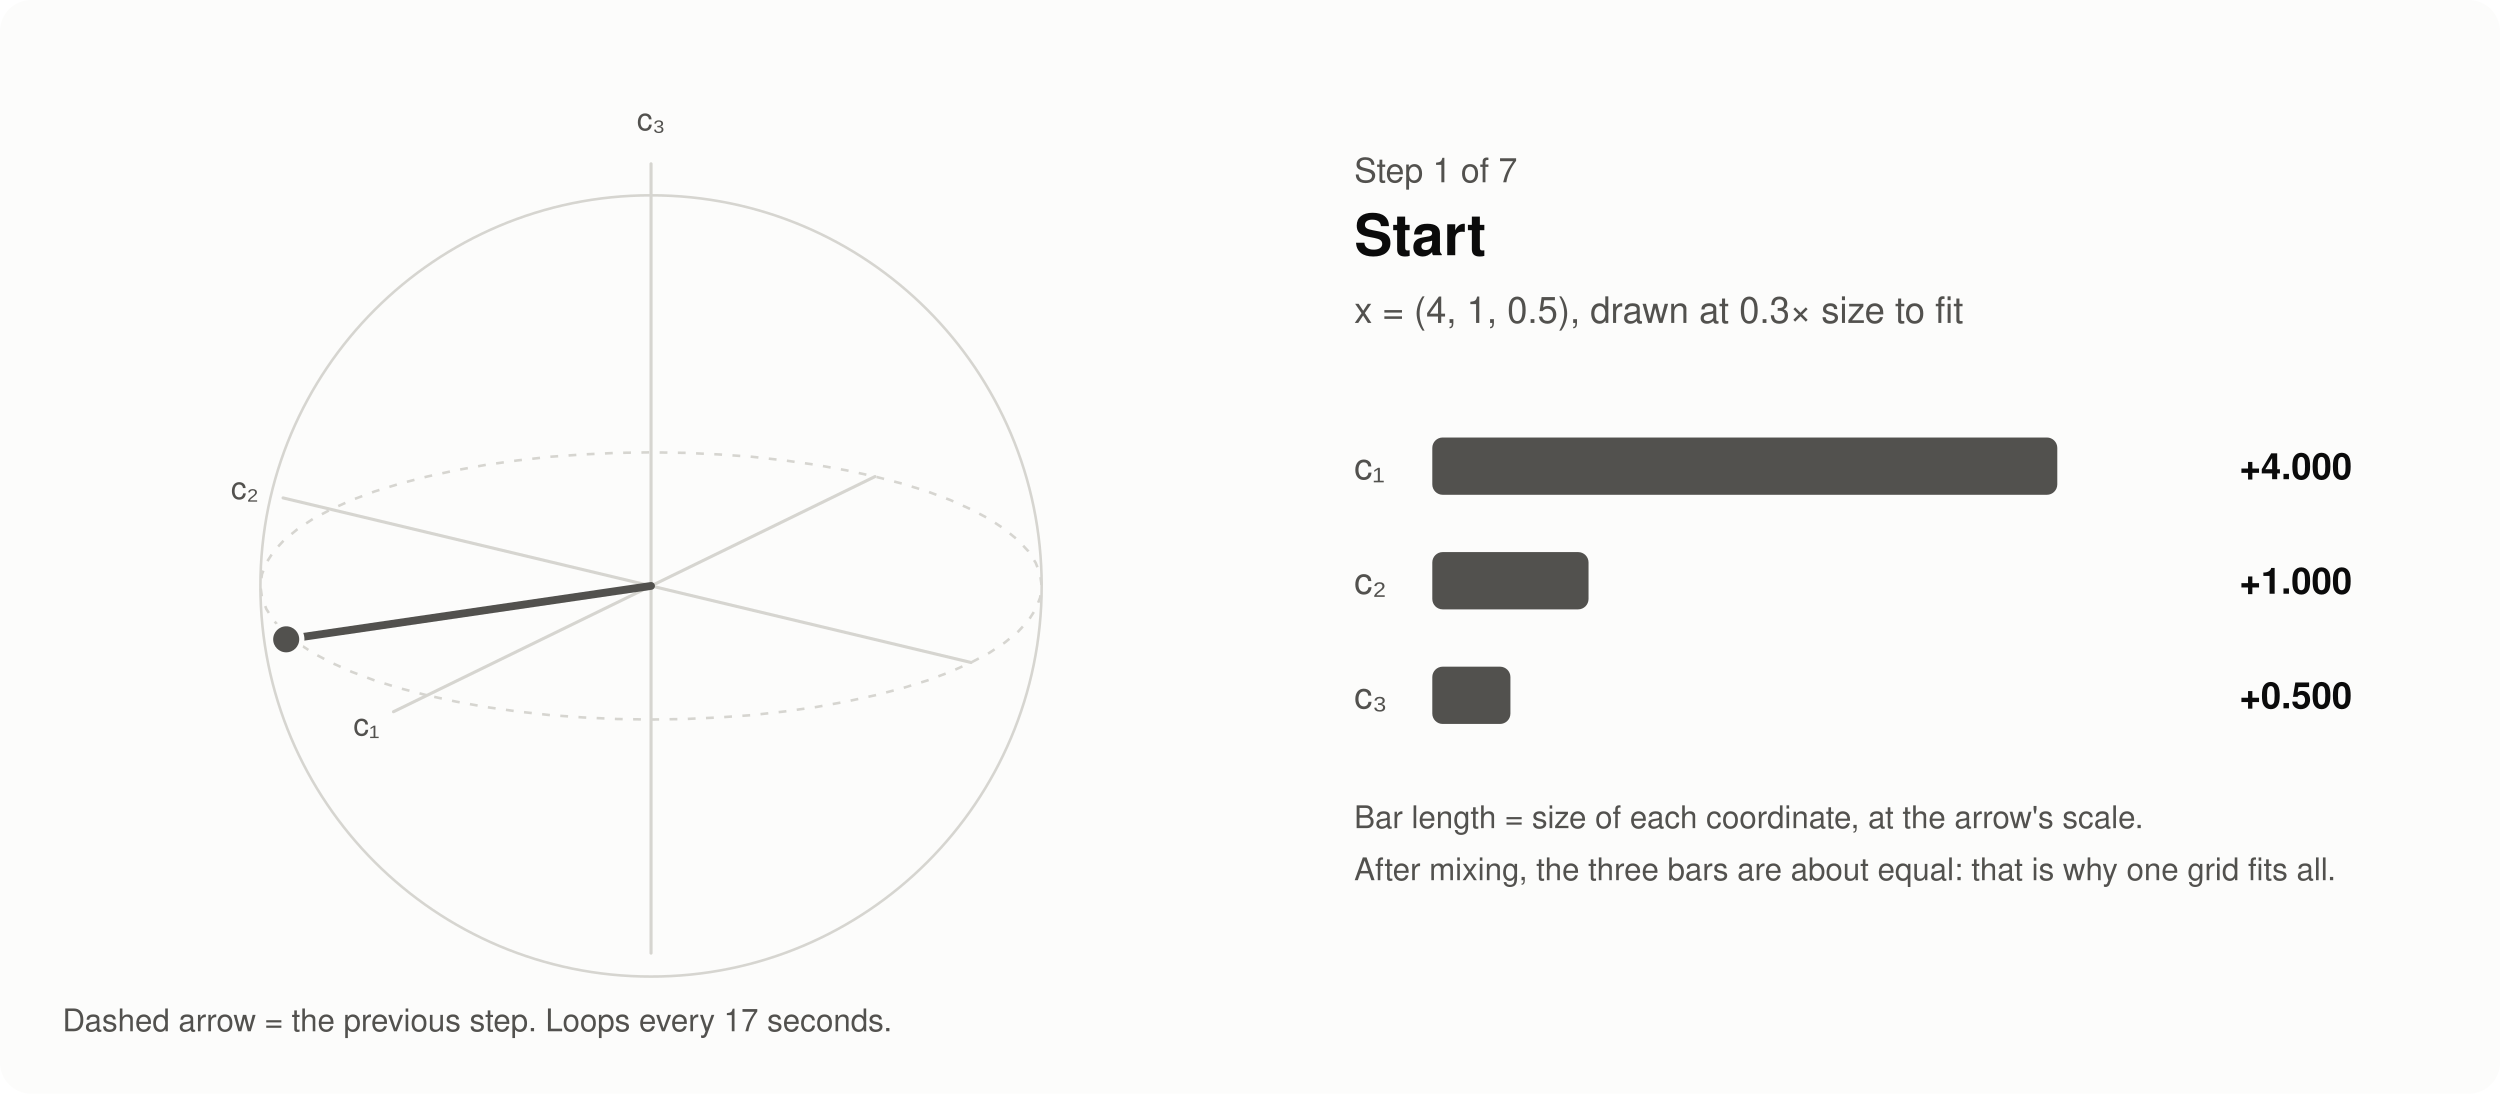
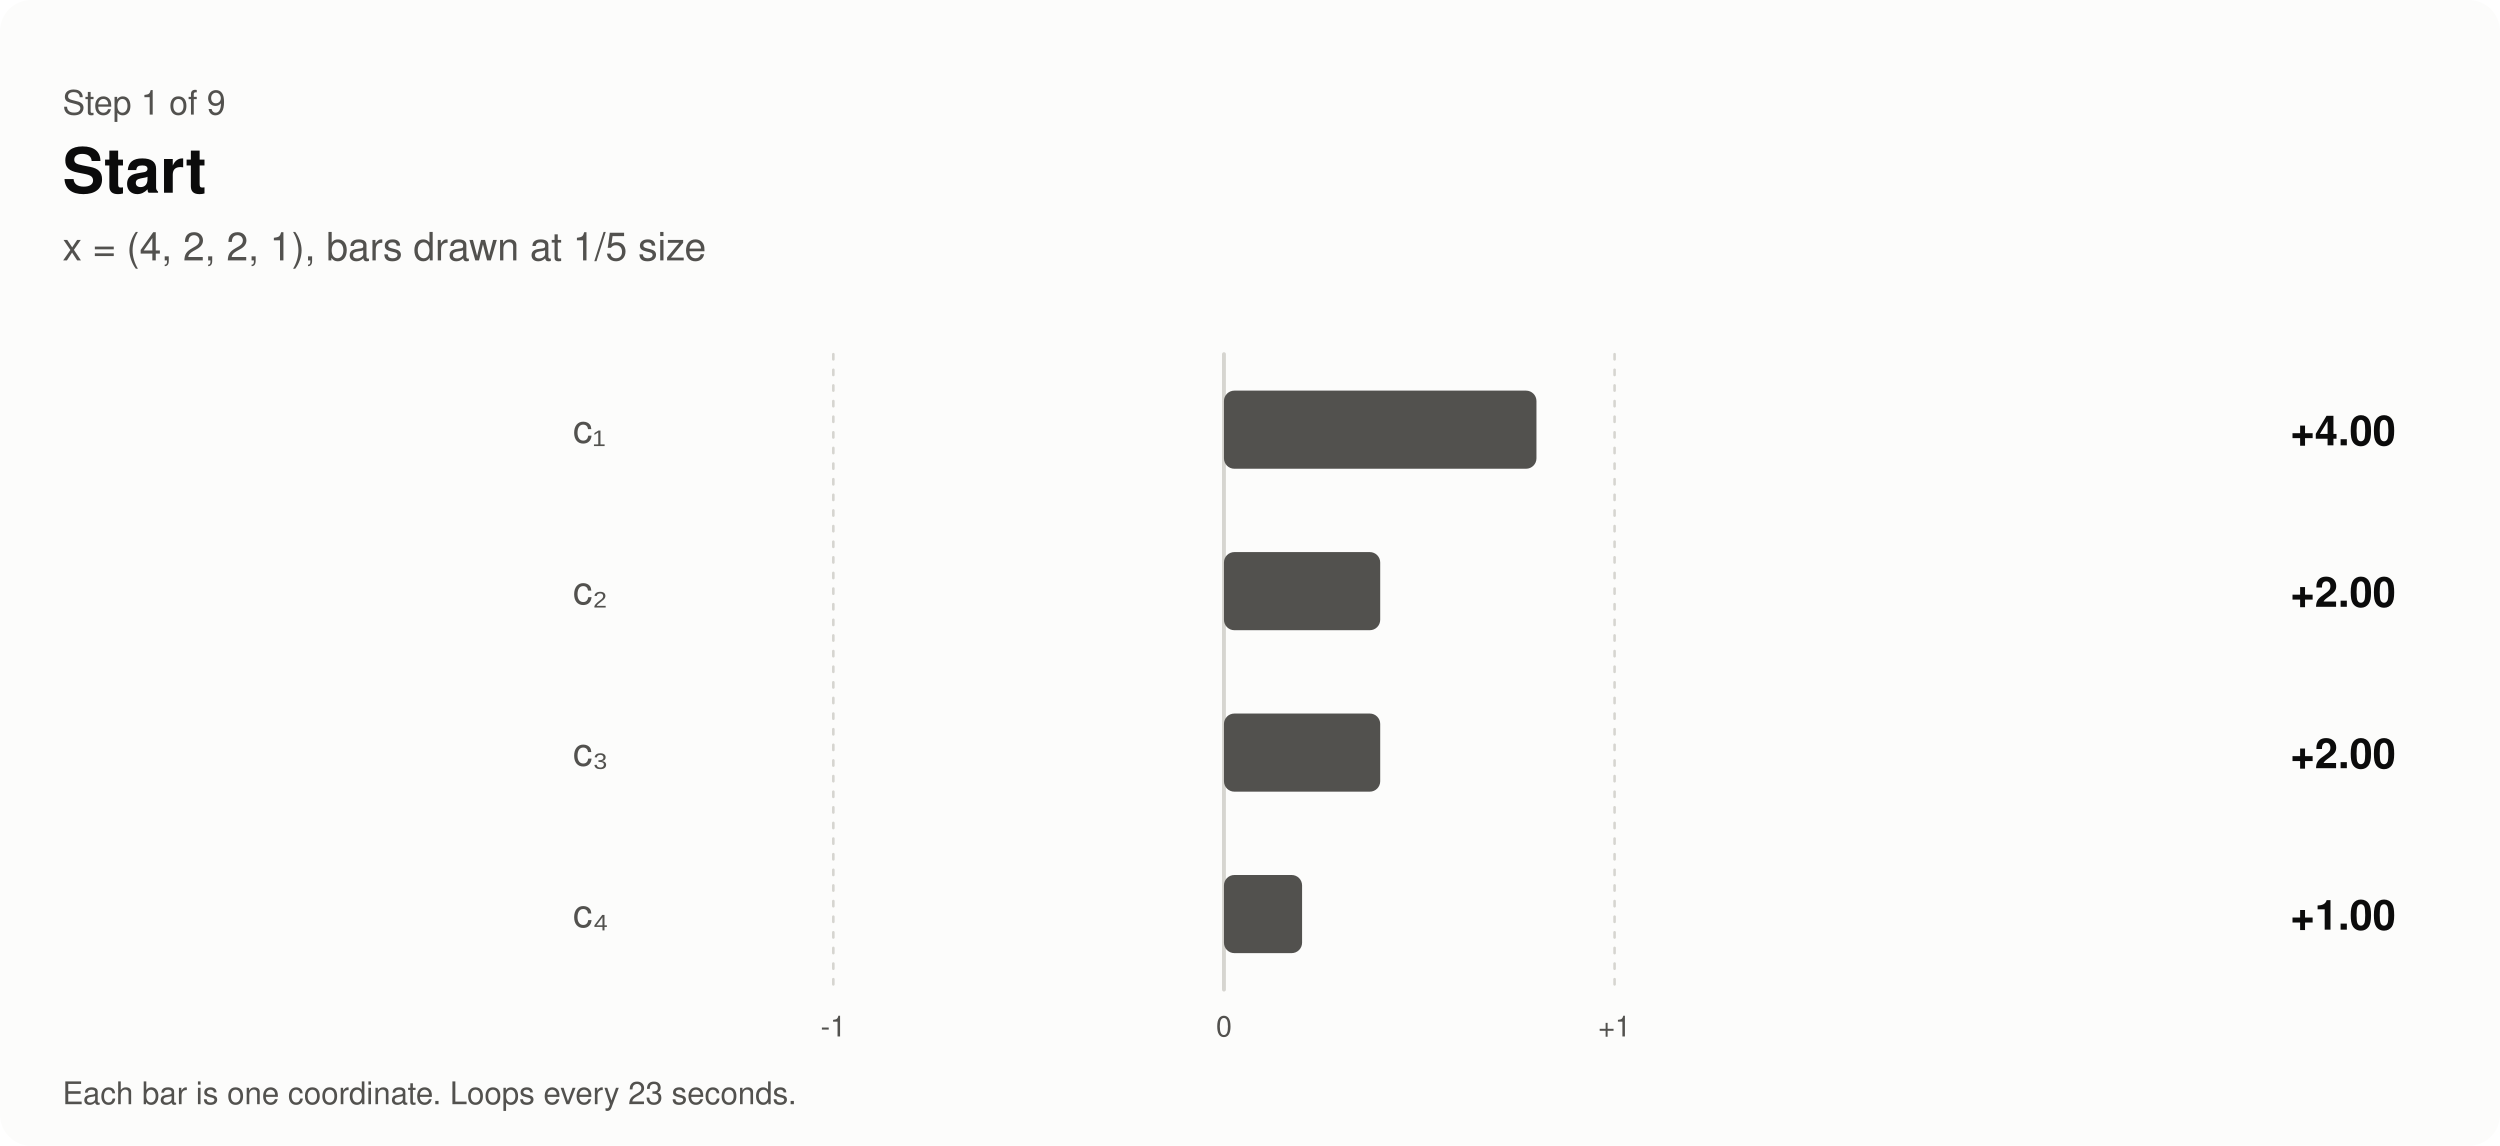
- <svg xmlns="http://www.w3.org/2000/svg" width="960" height="420" viewBox="0 0 960 420" font-family="-apple-system, BlinkMacSystemFont, 'Segoe UI', Helvetica, Arial, sans-serif" role="img">
-   <defs>
-     <marker id="head-text" viewBox="0 0 10 10" refX="8" refY="5" markerWidth="7" markerHeight="7" orient="auto-start-reverse">
-       <path d="M0,1 L9,5 L0,9 z" fill="#0b0b0b" />
-     </marker>
-     <marker id="head-text2" viewBox="0 0 10 10" refX="8" refY="5" markerWidth="7" markerHeight="7" orient="auto-start-reverse">
-       <path d="M0,1 L9,5 L0,9 z" fill="#52514e" />
-     </marker>
-     <marker id="head-blue" viewBox="0 0 10 10" refX="8" refY="5" markerWidth="7" markerHeight="7" orient="auto-start-reverse">
-       <path d="M0,1 L9,5 L0,9 z" fill="#2a78d6" />
-     </marker>
-     <marker id="head-orange" viewBox="0 0 10 10" refX="8" refY="5" markerWidth="7" markerHeight="7" orient="auto-start-reverse">
-       <path d="M0,1 L9,5 L0,9 z" fill="#eb6834" />
-     </marker>
-     <marker id="head-aqua" viewBox="0 0 10 10" refX="8" refY="5" markerWidth="7" markerHeight="7" orient="auto-start-reverse">
-       <path d="M0,1 L9,5 L0,9 z" fill="#1baf7a" />
-     </marker>
-   </defs>
+ <svg xmlns="http://www.w3.org/2000/svg" width="960" height="440" viewBox="0 0 960 440" font-family="-apple-system, BlinkMacSystemFont, 'Segoe UI', Helvetica, Arial, sans-serif" role="img">
  <rect width="100%" height="100%" rx="12" fill="#fcfcfb" />
-   <line x1="336.0" y1="183.0" x2="151.1" y2="273.3" stroke="#d6d5d0" stroke-width="1.2" stroke-linecap="round" />
-   <text x="140.7" y="282.4" font-size="12" font-weight="400" fill="#52514e" text-anchor="middle">c₁</text>
-   <line x1="372.9" y1="254.4" x2="108.7" y2="191.2" stroke="#d6d5d0" stroke-width="1.2" stroke-linecap="round" />
-   <text x="94.0" y="191.6" font-size="12" font-weight="400" fill="#52514e" text-anchor="middle">c₂</text>
-   <line x1="250.0" y1="366.0" x2="250.0" y2="62.9" stroke="#d6d5d0" stroke-width="1.2" stroke-linecap="round" />
-   <text x="250.0" y="50.0" font-size="12" font-weight="400" fill="#52514e" text-anchor="middle">c₃</text>
-   <polyline points="164.0,267.0 153.6,264.3 143.9,261.3 135.1,258.0 127.1,254.4 120.1,250.7 114.1,246.7 109.0,242.5 105.1,238.3 102.3,233.9 100.6,229.5 100.0,225.0 100.6,220.5 102.3,216.1 105.1,211.7 109.0,207.5 114.1,203.3 120.1,199.3 127.1,195.6 135.1,192.0 143.9,188.7 153.6,185.7 164.0,183.0 175.0,180.6 186.6,178.5 198.7,176.8 211.2,175.4 224.0,174.5 236.9,173.9 250.0,173.7 263.1,173.9 276.0,174.5 288.8,175.4 301.3,176.8 313.4,178.5 325.0,180.6 336.0,183.0 346.4,185.7 356.1,188.7 364.9,192.0 372.9,195.6 379.9,199.3 385.9,203.3 391.0,207.5 394.9,211.7 397.7,216.1 399.4,220.5 400.0,225.0 399.4,229.5 397.7,233.9 394.9,238.3 391.0,242.5 385.9,246.7 379.9,250.7 372.9,254.4 364.9,258.0 356.1,261.3 346.4,264.3 336.0,267.0 325.0,269.4 313.4,271.5 301.3,273.2 288.8,274.6 276.0,275.5 263.1,276.1 250.0,276.3 236.9,276.1 224.0,275.5 211.2,274.6 198.7,273.2 186.6,271.5 175.0,269.4 164.0,267.0" fill="none" stroke="#d6d5d0" stroke-width="1" stroke-dasharray="3 4" />
-   <circle cx="250.0" cy="225.0" r="150" fill="none" stroke="#d6d5d0" stroke-width="1" />
+   <line x1="470.0" y1="136.0" x2="470.0" y2="380.0" stroke="#d6d5d0" stroke-width="1.5" stroke-linecap="round" />
+   <line x1="320.0" y1="136.0" x2="320.0" y2="380.0" stroke="#d6d5d0" stroke-width="1.0" stroke-linecap="round" stroke-dasharray="2 4" />
+   <text x="320.0" y="398.0" font-size="11" font-weight="400" fill="#52514e" text-anchor="middle">-1</text>
+   <line x1="620.0" y1="136.0" x2="620.0" y2="380.0" stroke="#d6d5d0" stroke-width="1.0" stroke-linecap="round" stroke-dasharray="2 4" />
+   <text x="620.0" y="398.0" font-size="11" font-weight="400" fill="#52514e" text-anchor="middle">+1</text>
+   <text x="470.0" y="398.0" font-size="11" font-weight="400" fill="#52514e" text-anchor="middle">0</text>
  <g opacity="0">
-     <animate attributeName="opacity" dur="16.8s" repeatCount="indefinite" calcMode="discrete" keyTimes="0;0.143;0.286;0.429;0.571;0.714;0.857" values="0;0;0;0;0;1;1" />
-     <circle cx="406.7" cy="321.3" r="2" fill="#52514e" />
-     <circle cx="406.7" cy="250.8" r="2" fill="#52514e" />
-     <circle cx="406.7" cy="180.3" r="2" fill="#52514e" />
-     <circle cx="406.7" cy="109.8" r="2" fill="#52514e" />
-     <circle cx="345.2" cy="306.6" r="2" fill="#52514e" />
-     <circle cx="345.2" cy="236.1" r="2" fill="#52514e" />
-     <circle cx="345.2" cy="165.6" r="2" fill="#52514e" />
-     <circle cx="345.2" cy="95.1" r="2" fill="#52514e" />
-     <circle cx="283.8" cy="291.8" r="2" fill="#52514e" />
-     <circle cx="283.8" cy="221.4" r="2" fill="#52514e" />
-     <circle cx="283.8" cy="150.9" r="2" fill="#52514e" />
-     <circle cx="283.8" cy="80.4" r="2" fill="#52514e" />
-     <circle cx="222.4" cy="277.1" r="2" fill="#52514e" />
-     <circle cx="222.4" cy="206.7" r="2" fill="#52514e" />
-     <circle cx="222.4" cy="136.2" r="2" fill="#52514e" />
-     <circle cx="222.4" cy="65.7" r="2" fill="#52514e" />
-     <circle cx="363.7" cy="342.3" r="2" fill="#52514e" />
-     <circle cx="363.7" cy="271.8" r="2" fill="#52514e" />
-     <circle cx="363.7" cy="201.3" r="2" fill="#52514e" />
-     <circle cx="363.7" cy="130.8" r="2" fill="#52514e" />
-     <circle cx="302.2" cy="327.6" r="2" fill="#52514e" />
-     <circle cx="302.2" cy="257.1" r="2" fill="#52514e" />
-     <circle cx="302.2" cy="186.6" r="2" fill="#52514e" />
-     <circle cx="302.2" cy="116.1" r="2" fill="#52514e" />
-     <circle cx="240.8" cy="312.9" r="2" fill="#52514e" />
-     <circle cx="240.8" cy="242.4" r="2" fill="#52514e" />
-     <circle cx="240.8" cy="171.9" r="2" fill="#52514e" />
-     <circle cx="240.8" cy="101.4" r="2" fill="#52514e" />
-     <circle cx="179.4" cy="298.1" r="2" fill="#52514e" />
-     <circle cx="179.4" cy="227.7" r="2" fill="#52514e" />
-     <circle cx="179.4" cy="157.2" r="2" fill="#52514e" />
-     <circle cx="179.4" cy="86.7" r="2" fill="#52514e" />
-     <circle cx="320.6" cy="363.3" r="2" fill="#52514e" />
-     <circle cx="320.6" cy="292.8" r="2" fill="#52514e" />
-     <circle cx="320.6" cy="222.3" r="2" fill="#52514e" />
-     <circle cx="320.6" cy="151.9" r="2" fill="#52514e" />
-     <circle cx="259.2" cy="348.6" r="2" fill="#52514e" />
-     <circle cx="259.2" cy="278.1" r="2" fill="#52514e" />
-     <circle cx="259.2" cy="207.6" r="2" fill="#52514e" />
-     <circle cx="259.2" cy="137.1" r="2" fill="#52514e" />
-     <circle cx="197.8" cy="333.9" r="2" fill="#52514e" />
-     <circle cx="197.8" cy="263.4" r="2" fill="#52514e" />
-     <circle cx="197.8" cy="192.9" r="2" fill="#52514e" />
-     <circle cx="197.8" cy="122.4" r="2" fill="#52514e" />
-     <circle cx="136.3" cy="319.2" r="2" fill="#52514e" />
-     <circle cx="136.3" cy="248.7" r="2" fill="#52514e" />
-     <circle cx="136.3" cy="178.2" r="2" fill="#52514e" />
-     <circle cx="136.3" cy="107.7" r="2" fill="#52514e" />
-     <circle cx="277.6" cy="384.3" r="2" fill="#52514e" />
-     <circle cx="277.6" cy="313.8" r="2" fill="#52514e" />
-     <circle cx="277.6" cy="243.3" r="2" fill="#52514e" />
-     <circle cx="277.6" cy="172.9" r="2" fill="#52514e" />
-     <circle cx="216.2" cy="369.6" r="2" fill="#52514e" />
-     <circle cx="216.2" cy="299.1" r="2" fill="#52514e" />
-     <circle cx="216.2" cy="228.6" r="2" fill="#52514e" />
-     <circle cx="216.2" cy="158.2" r="2" fill="#52514e" />
-     <circle cx="154.8" cy="354.9" r="2" fill="#52514e" />
-     <circle cx="154.8" cy="284.4" r="2" fill="#52514e" />
-     <circle cx="154.8" cy="213.9" r="2" fill="#52514e" />
-     <circle cx="154.8" cy="143.4" r="2" fill="#52514e" />
-     <circle cx="93.3" cy="340.2" r="2" fill="#52514e" />
-     <circle cx="93.3" cy="269.7" r="2" fill="#52514e" />
-     <circle cx="93.3" cy="199.2" r="2" fill="#52514e" />
-     <circle cx="93.3" cy="128.7" r="2" fill="#52514e" />
-   </g>
-   <line x1="250.0" y1="225.0" x2="250.0" y2="225.0" stroke="#52514e" stroke-width="1.4" stroke-dasharray="4 4" opacity="0.7">
-     <animate attributeName="x2" dur="16.8s" repeatCount="indefinite" calcMode="discrete" keyTimes="0;0.143;0.286;0.429;0.571;0.714;0.857" values="250.0;109.9;137.6;196.7;285.5;369.3;406.7" />
-     <animate attributeName="y2" dur="16.8s" repeatCount="indefinite" calcMode="discrete" keyTimes="0;0.143;0.286;0.429;0.571;0.714;0.857" values="225.0;245.5;241.4;289.5;82.7;134.2;109.8" />
-   </line>
-   <line x1="250.0" y1="225.0" x2="109.9" y2="245.5" stroke="#52514e" stroke-width="3" stroke-linecap="round">
-     <animate attributeName="x2" dur="16.8s" repeatCount="indefinite" keyTimes="0;0.143;0.196;0.286;0.339;0.429;0.482;0.571;0.625;0.714;0.768;0.857;0.911;1" values="109.9;109.9;137.6;137.6;196.7;196.7;285.5;285.5;369.3;369.3;406.7;406.7;364.9;364.9" />
-     <animate attributeName="y2" dur="16.8s" repeatCount="indefinite" keyTimes="0;0.143;0.196;0.286;0.339;0.429;0.482;0.571;0.625;0.714;0.768;0.857;0.911;1" values="245.5;245.5;241.4;241.4;289.5;289.5;82.7;82.7;134.2;134.2;109.8;109.8;140.5;140.5" />
-     <animate attributeName="stroke" dur="16.8s" repeatCount="indefinite" calcMode="discrete" keyTimes="0;0.143;0.286;0.429;0.571;0.714;0.857" values="#52514e;#2a78d6;#2a78d6;#2a78d6;#2a78d6;#eb6834;#1baf7a" />
-   </line>
-   <circle cx="109.9" cy="245.5" r="6" fill="#52514e" stroke="#fcfcfb" stroke-width="2">
-     <animate attributeName="cx" dur="16.8s" repeatCount="indefinite" keyTimes="0;0.143;0.196;0.286;0.339;0.429;0.482;0.571;0.625;0.714;0.768;0.857;0.911;1" values="109.9;109.9;137.6;137.6;196.7;196.7;285.5;285.5;369.3;369.3;406.7;406.7;364.9;364.9" />
-     <animate attributeName="cy" dur="16.8s" repeatCount="indefinite" keyTimes="0;0.143;0.196;0.286;0.339;0.429;0.482;0.571;0.625;0.714;0.768;0.857;0.911;1" values="245.5;245.5;241.4;241.4;289.5;289.5;82.7;82.7;134.2;134.2;109.8;109.8;140.5;140.5" />
-     <animate attributeName="fill" dur="16.8s" repeatCount="indefinite" calcMode="discrete" keyTimes="0;0.143;0.286;0.429;0.571;0.714;0.857" values="#52514e;#2a78d6;#2a78d6;#2a78d6;#2a78d6;#eb6834;#1baf7a" />
-   </circle>
-   <g opacity="1">
-     <animate attributeName="opacity" dur="16.8s" repeatCount="indefinite" calcMode="discrete" keyTimes="0;0.143;0.286;0.429;0.571;0.714;0.857" values="1;0;0;0;0;0;0" />
-     <text x="520.0" y="70.0" font-size="13" font-weight="400" fill="#52514e" text-anchor="start">Step 1 of 7</text>
-     <text x="520.0" y="98.0" font-size="22" font-weight="700" fill="#0b0b0b" text-anchor="start">Start</text>
-     <text x="520.0" y="124.0" font-size="14" font-weight="400" fill="#52514e" text-anchor="start">x = (4, 1, 0.5), drawn at 0.3× size to fit</text>
-     <text x="860.0" y="184.0" font-size="14" font-weight="600" fill="#0b0b0b" text-anchor="start">+4.000</text>
-     <text x="860.0" y="228.0" font-size="14" font-weight="600" fill="#0b0b0b" text-anchor="start">+1.000</text>
-     <text x="860.0" y="272.0" font-size="14" font-weight="600" fill="#0b0b0b" text-anchor="start">+0.500</text>
+     <animate attributeName="opacity" dur="23.4s" repeatCount="indefinite" calcMode="discrete" keyTimes="0;0.111;0.222;0.333;0.444;0.556;0.667;0.778;0.889" values="0;0;0;0;0;0;0;1;1" />
+     <line x1="380.0" y1="136" x2="380.0" y2="380" stroke="#eb6834" stroke-width="1.2" stroke-dasharray="4 3" />
+     <line x1="440.0" y1="136" x2="440.0" y2="380" stroke="#eb6834" stroke-width="1.2" stroke-dasharray="4 3" />
+     <line x1="500.0" y1="136" x2="500.0" y2="380" stroke="#eb6834" stroke-width="1.2" stroke-dasharray="4 3" />
+     <line x1="560.0" y1="136" x2="560.0" y2="380" stroke="#eb6834" stroke-width="1.2" stroke-dasharray="4 3" />
  </g>
  <g opacity="0">
-     <animate attributeName="opacity" dur="16.8s" repeatCount="indefinite" calcMode="discrete" keyTimes="0;0.143;0.286;0.429;0.571;0.714;0.857" values="0;1;0;0;0;0;0" />
-     <text x="520.0" y="70.0" font-size="13" font-weight="400" fill="#52514e" text-anchor="start">Step 2 of 7</text>
-     <text x="520.0" y="98.0" font-size="22" font-weight="700" fill="#2a78d6" text-anchor="start">Normalize</text>
-     <text x="520.0" y="124.0" font-size="14" font-weight="400" fill="#52514e" text-anchor="start">u = x / ‖x‖: length 4.153 becomes 1</text>
-     <text x="860.0" y="184.0" font-size="14" font-weight="600" fill="#0b0b0b" text-anchor="start">+0.963</text>
-     <text x="860.0" y="228.0" font-size="14" font-weight="600" fill="#0b0b0b" text-anchor="start">+0.241</text>
-     <text x="860.0" y="272.0" font-size="14" font-weight="600" fill="#0b0b0b" text-anchor="start">+0.120</text>
+     <animate attributeName="opacity" dur="23.4s" repeatCount="indefinite" calcMode="discrete" keyTimes="0;0.111;0.222;0.333;0.444;0.556;0.667;0.778;0.889" values="0;0;0;0;0;0;0;1;1" />
+     <rect x="470.0" y="147" width="75.0" height="36" rx="5" fill="none" stroke="#0b0b0b" stroke-width="1.2" stroke-dasharray="3 2" />
+     <rect x="395.0" y="209" width="75.0" height="36" rx="5" fill="none" stroke="#0b0b0b" stroke-width="1.2" stroke-dasharray="3 2" />
+     <rect x="470.0" y="271" width="105.0" height="36" rx="5" fill="none" stroke="#0b0b0b" stroke-width="1.2" stroke-dasharray="3 2" />
+     <rect x="470.0" y="333" width="15.0" height="36" rx="5" fill="none" stroke="#0b0b0b" stroke-width="1.2" stroke-dasharray="3 2" />
+   </g>
+   <rect x="470.0" y="150" width="120.0" height="30" rx="4" fill="#52514e">
+     <animate attributeName="x" dur="23.4s" repeatCount="indefinite" keyTimes="0;0.111;0.154;0.222;0.265;0.333;0.376;0.444;0.487;0.556;0.598;0.667;0.709;0.778;0.821;0.889;0.932;1" values="470.0;470.0;470.0;470.0;470.0;470.0;470.0;470.0;410.0;410.0;320.0;320.0;395.0;395.0;380.0;380.0;387.5;387.5" />
+     <animate attributeName="width" dur="23.4s" repeatCount="indefinite" keyTimes="0;0.111;0.154;0.222;0.265;0.333;0.376;0.444;0.487;0.556;0.598;0.667;0.709;0.778;0.821;0.889;0.932;1" values="120.0;120.0;120.0;120.0;120.0;120.0;120.0;120.0;60.0;60.0;150.0;150.0;75.0;75.0;90.0;90.0;82.5;82.5" />
+     <animate attributeName="y" dur="23.4s" repeatCount="indefinite" keyTimes="0;0.111;0.154;0.222;0.265;0.333;0.376;0.444;0.487;0.556;0.598;0.667;0.709;0.778;0.821;0.889;0.932;1" values="150.0;150.0;150.0;150.0;150.0;150.0;212.0;212.0;212.0;212.0;212.0;212.0;212.0;212.0;212.0;212.0;212.0;212.0" />
+     <animate attributeName="fill" dur="23.4s" repeatCount="indefinite" calcMode="discrete" keyTimes="0;0.111;0.222;0.333;0.444;0.556;0.667;0.778;0.889" values="#52514e;#2a78d6;#2a78d6;#2a78d6;#2a78d6;#2a78d6;#2a78d6;#eb6834;#1baf7a" />
+   </rect>
+   <rect x="470.0" y="212" width="60.0" height="30" rx="4" fill="#52514e">
+     <animate attributeName="x" dur="23.4s" repeatCount="indefinite" keyTimes="0;0.111;0.154;0.222;0.265;0.333;0.376;0.444;0.487;0.556;0.598;0.667;0.709;0.778;0.821;0.889;0.932;1" values="470.0;470.0;470.0;470.0;410.0;410.0;410.0;410.0;440.0;440.0;470.0;470.0;470.0;470.0;470.0;470.0;470.0;470.0" />
+     <animate attributeName="width" dur="23.4s" repeatCount="indefinite" keyTimes="0;0.111;0.154;0.222;0.265;0.333;0.376;0.444;0.487;0.556;0.598;0.667;0.709;0.778;0.821;0.889;0.932;1" values="60.0;60.0;60.0;60.0;60.0;60.0;60.0;60.0;30.0;30.0;210.0;210.0;105.0;105.0;90.0;90.0;112.5;112.5" />
+     <animate attributeName="y" dur="23.4s" repeatCount="indefinite" keyTimes="0;0.111;0.154;0.222;0.265;0.333;0.376;0.444;0.487;0.556;0.598;0.667;0.709;0.778;0.821;0.889;0.932;1" values="212.0;212.0;212.0;212.0;212.0;212.0;274.0;274.0;274.0;274.0;274.0;274.0;274.0;274.0;274.0;274.0;274.0;274.0" />
+     <animate attributeName="fill" dur="23.4s" repeatCount="indefinite" calcMode="discrete" keyTimes="0;0.111;0.222;0.333;0.444;0.556;0.667;0.778;0.889" values="#52514e;#2a78d6;#2a78d6;#2a78d6;#2a78d6;#2a78d6;#2a78d6;#eb6834;#1baf7a" />
+   </rect>
+   <rect x="470.0" y="274" width="60.0" height="30" rx="4" fill="#52514e">
+     <animate attributeName="x" dur="23.4s" repeatCount="indefinite" keyTimes="0;0.111;0.154;0.222;0.265;0.333;0.376;0.444;0.487;0.556;0.598;0.667;0.709;0.778;0.821;0.889;0.932;1" values="470.0;470.0;470.0;470.0;470.0;470.0;470.0;470.0;470.0;470.0;470.0;470.0;470.0;470.0;470.0;470.0;470.0;470.0" />
+     <animate attributeName="width" dur="23.4s" repeatCount="indefinite" keyTimes="0;0.111;0.154;0.222;0.265;0.333;0.376;0.444;0.487;0.556;0.598;0.667;0.709;0.778;0.821;0.889;0.932;1" values="60.0;60.0;60.0;60.0;60.0;60.0;60.0;60.0;180.0;180.0;150.0;150.0;75.0;75.0;90.0;90.0;67.5;67.5" />
+     <animate attributeName="y" dur="23.4s" repeatCount="indefinite" keyTimes="0;0.111;0.154;0.222;0.265;0.333;0.376;0.444;0.487;0.556;0.598;0.667;0.709;0.778;0.821;0.889;0.932;1" values="274.0;274.0;274.0;274.0;274.0;274.0;150.0;150.0;150.0;150.0;150.0;150.0;150.0;150.0;150.0;150.0;150.0;150.0" />
+     <animate attributeName="fill" dur="23.4s" repeatCount="indefinite" calcMode="discrete" keyTimes="0;0.111;0.222;0.333;0.444;0.556;0.667;0.778;0.889" values="#52514e;#2a78d6;#2a78d6;#2a78d6;#2a78d6;#2a78d6;#2a78d6;#eb6834;#1baf7a" />
+   </rect>
+   <rect x="470.0" y="336" width="30.0" height="30" rx="4" fill="#52514e">
+     <animate attributeName="x" dur="23.4s" repeatCount="indefinite" keyTimes="0;0.111;0.154;0.222;0.265;0.333;0.376;0.444;0.487;0.556;0.598;0.667;0.709;0.778;0.821;0.889;0.932;1" values="470.0;470.0;470.0;470.0;470.0;470.0;470.0;470.0;380.0;380.0;470.0;470.0;470.0;470.0;470.0;470.0;470.0;470.0" />
+     <animate attributeName="width" dur="23.4s" repeatCount="indefinite" keyTimes="0;0.111;0.154;0.222;0.265;0.333;0.376;0.444;0.487;0.556;0.598;0.667;0.709;0.778;0.821;0.889;0.932;1" values="30.0;30.0;30.0;30.0;30.0;30.0;30.0;30.0;90.0;90.0;30.0;30.0;15.0;15.0;30.0;30.0;22.5;22.5" />
+     <animate attributeName="y" dur="23.4s" repeatCount="indefinite" keyTimes="0;0.111;0.154;0.222;0.265;0.333;0.376;0.444;0.487;0.556;0.598;0.667;0.709;0.778;0.821;0.889;0.932;1" values="336.0;336.0;336.0;336.0;336.0;336.0;336.0;336.0;336.0;336.0;336.0;336.0;336.0;336.0;336.0;336.0;336.0;336.0" />
+     <animate attributeName="fill" dur="23.4s" repeatCount="indefinite" calcMode="discrete" keyTimes="0;0.111;0.222;0.333;0.444;0.556;0.667;0.778;0.889" values="#52514e;#2a78d6;#2a78d6;#2a78d6;#2a78d6;#2a78d6;#2a78d6;#eb6834;#1baf7a" />
+   </rect>
+   <text x="220.0" y="170.0" font-size="15" font-weight="400" fill="#52514e" text-anchor="start">c₁</text>
+   <text x="220.0" y="232.0" font-size="15" font-weight="400" fill="#52514e" text-anchor="start">c₂</text>
+   <text x="220.0" y="294.0" font-size="15" font-weight="400" fill="#52514e" text-anchor="start">c₃</text>
+   <text x="220.0" y="356.0" font-size="15" font-weight="400" fill="#52514e" text-anchor="start">c₄</text>
+   <g opacity="0">
+     <animate attributeName="opacity" dur="23.4s" repeatCount="indefinite" calcMode="discrete" keyTimes="0;0.111;0.222;0.333;0.444;0.556;0.667;0.778;0.889" values="0;0;0;0;1;0;0;0;0" />
+     <path d="M214,165.0 H200 V227.0 H214" fill="none" stroke="#2a78d6" stroke-width="2" />
+     <path d="M196,289.0 H182 V351.0 H196" fill="none" stroke="#2a78d6" stroke-width="2" />
  </g>
  <g opacity="0">
-     <animate attributeName="opacity" dur="16.8s" repeatCount="indefinite" calcMode="discrete" keyTimes="0;0.143;0.286;0.429;0.571;0.714;0.857" values="0;0;1;0;0;0;0" />
-     <text x="520.0" y="70.0" font-size="13" font-weight="400" fill="#52514e" text-anchor="start">Step 3 of 7</text>
-     <text x="520.0" y="98.0" font-size="22" font-weight="700" fill="#2a78d6" text-anchor="start">Flip signs</text>
-     <text x="520.0" y="124.0" font-size="14" font-weight="400" fill="#52514e" text-anchor="start">S·u: multiply by (+1, −1, −1)</text>
-     <text x="860.0" y="184.0" font-size="14" font-weight="600" fill="#0b0b0b" text-anchor="start">+0.963</text>
-     <text x="860.0" y="228.0" font-size="14" font-weight="600" fill="#0b0b0b" text-anchor="start">-0.241</text>
-     <text x="860.0" y="272.0" font-size="14" font-weight="600" fill="#0b0b0b" text-anchor="start">-0.120</text>
+     <animate attributeName="opacity" dur="23.4s" repeatCount="indefinite" calcMode="discrete" keyTimes="0;0.111;0.222;0.333;0.444;0.556;0.667;0.778;0.889" values="0;0;0;0;0;1;0;0;0" />
+     <path d="M214,165.0 H200 V289.0 H214" fill="none" stroke="#2a78d6" stroke-width="2" />
+     <path d="M196,227.0 H182 V351.0 H196" fill="none" stroke="#2a78d6" stroke-width="2" />
+   </g>
+   <g opacity="1">
+     <animate attributeName="opacity" dur="23.4s" repeatCount="indefinite" calcMode="discrete" keyTimes="0;0.111;0.222;0.333;0.444;0.556;0.667;0.778;0.889" values="1;0;0;0;0;0;0;0;0" />
+     <text x="24.0" y="44.0" font-size="13" font-weight="400" fill="#52514e" text-anchor="start">Step 1 of 9</text>
+     <text x="24.0" y="74.0" font-size="24" font-weight="700" fill="#0b0b0b" text-anchor="start">Start</text>
+     <text x="24.0" y="100.0" font-size="15" font-weight="400" fill="#52514e" text-anchor="start">x = (4, 2, 2, 1), bars drawn at 1/5 size</text>
+     <text x="920.0" y="171.0" font-size="16" font-weight="600" fill="#0b0b0b" text-anchor="end">+4.00</text>
+     <text x="920.0" y="233.0" font-size="16" font-weight="600" fill="#0b0b0b" text-anchor="end">+2.00</text>
+     <text x="920.0" y="295.0" font-size="16" font-weight="600" fill="#0b0b0b" text-anchor="end">+2.00</text>
+     <text x="920.0" y="357.0" font-size="16" font-weight="600" fill="#0b0b0b" text-anchor="end">+1.00</text>
  </g>
  <g opacity="0">
-     <animate attributeName="opacity" dur="16.8s" repeatCount="indefinite" calcMode="discrete" keyTimes="0;0.143;0.286;0.429;0.571;0.714;0.857" values="0;0;0;1;0;0;0" />
-     <text x="520.0" y="70.0" font-size="13" font-weight="400" fill="#52514e" text-anchor="start">Step 4 of 7</text>
-     <text x="520.0" y="98.0" font-size="22" font-weight="700" fill="#2a78d6" text-anchor="start">Shuffle</text>
-     <text x="520.0" y="124.0" font-size="14" font-weight="400" fill="#52514e" text-anchor="start">P·S·u: each coordinate moves to a new slot</text>
-     <text x="860.0" y="184.0" font-size="14" font-weight="600" fill="#0b0b0b" text-anchor="start">-0.241</text>
-     <text x="860.0" y="228.0" font-size="14" font-weight="600" fill="#0b0b0b" text-anchor="start">-0.120</text>
-     <text x="860.0" y="272.0" font-size="14" font-weight="600" fill="#0b0b0b" text-anchor="start">+0.963</text>
+     <animate attributeName="opacity" dur="23.4s" repeatCount="indefinite" calcMode="discrete" keyTimes="0;0.111;0.222;0.333;0.444;0.556;0.667;0.778;0.889" values="0;1;0;0;0;0;0;0;0" />
+     <text x="24.0" y="44.0" font-size="13" font-weight="400" fill="#52514e" text-anchor="start">Step 2 of 9</text>
+     <text x="24.0" y="74.0" font-size="24" font-weight="700" fill="#2a78d6" text-anchor="start">1. Normalize</text>
+     <text x="24.0" y="100.0" font-size="15" font-weight="400" fill="#52514e" text-anchor="start">u = x / ‖x‖ = x / 5, so the length is 1</text>
+     <text x="920.0" y="171.0" font-size="16" font-weight="600" fill="#0b0b0b" text-anchor="end">+0.80</text>
+     <text x="920.0" y="233.0" font-size="16" font-weight="600" fill="#0b0b0b" text-anchor="end">+0.40</text>
+     <text x="920.0" y="295.0" font-size="16" font-weight="600" fill="#0b0b0b" text-anchor="end">+0.40</text>
+     <text x="920.0" y="357.0" font-size="16" font-weight="600" fill="#0b0b0b" text-anchor="end">+0.20</text>
  </g>
  <g opacity="0">
-     <animate attributeName="opacity" dur="16.8s" repeatCount="indefinite" calcMode="discrete" keyTimes="0;0.143;0.286;0.429;0.571;0.714;0.857" values="0;0;0;0;1;0;0" />
-     <text x="520.0" y="70.0" font-size="13" font-weight="400" fill="#52514e" text-anchor="start">Step 5 of 7</text>
-     <text x="520.0" y="98.0" font-size="22" font-weight="700" fill="#2a78d6" text-anchor="start">Mix</text>
-     <text x="520.0" y="124.0" font-size="14" font-weight="400" fill="#52514e" text-anchor="start">y = H·P·S·u: coordinates blend and even out</text>
-     <text x="860.0" y="184.0" font-size="14" font-weight="600" fill="#0b0b0b" text-anchor="start">-0.642</text>
-     <text x="860.0" y="228.0" font-size="14" font-weight="600" fill="#0b0b0b" text-anchor="start">-0.522</text>
-     <text x="860.0" y="272.0" font-size="14" font-weight="600" fill="#0b0b0b" text-anchor="start">+0.562</text>
+     <animate attributeName="opacity" dur="23.4s" repeatCount="indefinite" calcMode="discrete" keyTimes="0;0.111;0.222;0.333;0.444;0.556;0.667;0.778;0.889" values="0;0;1;0;0;0;0;0;0" />
+     <text x="24.0" y="44.0" font-size="13" font-weight="400" fill="#52514e" text-anchor="start">Step 3 of 9</text>
+     <text x="24.0" y="74.0" font-size="24" font-weight="700" fill="#2a78d6" text-anchor="start">2. Flip signs</text>
+     <text x="24.0" y="100.0" font-size="15" font-weight="400" fill="#52514e" text-anchor="start">multiply by random signs (+1, −1, +1, +1)</text>
+     <text x="920.0" y="171.0" font-size="16" font-weight="600" fill="#0b0b0b" text-anchor="end">+0.80</text>
+     <text x="920.0" y="233.0" font-size="16" font-weight="600" fill="#0b0b0b" text-anchor="end">-0.40</text>
+     <text x="920.0" y="295.0" font-size="16" font-weight="600" fill="#0b0b0b" text-anchor="end">+0.40</text>
+     <text x="920.0" y="357.0" font-size="16" font-weight="600" fill="#0b0b0b" text-anchor="end">+0.20</text>
  </g>
  <g opacity="0">
-     <animate attributeName="opacity" dur="16.8s" repeatCount="indefinite" calcMode="discrete" keyTimes="0;0.143;0.286;0.429;0.571;0.714;0.857" values="0;0;0;0;0;1;0" />
-     <text x="520.0" y="70.0" font-size="13" font-weight="400" fill="#52514e" text-anchor="start">Step 6 of 7</text>
-     <text x="520.0" y="98.0" font-size="22" font-weight="700" fill="#eb6834" text-anchor="start">Snap to grid</text>
-     <text x="520.0" y="124.0" font-size="14" font-weight="400" fill="#52514e" text-anchor="start">p: each coordinate rounds to a grid level</text>
-     <text x="860.0" y="184.0" font-size="14" font-weight="600" fill="#0b0b0b" text-anchor="start">-0.750</text>
-     <text x="860.0" y="228.0" font-size="14" font-weight="600" fill="#0b0b0b" text-anchor="start">-0.750</text>
-     <text x="860.0" y="272.0" font-size="14" font-weight="600" fill="#0b0b0b" text-anchor="start">+0.750</text>
+     <animate attributeName="opacity" dur="23.4s" repeatCount="indefinite" calcMode="discrete" keyTimes="0;0.111;0.222;0.333;0.444;0.556;0.667;0.778;0.889" values="0;0;0;1;0;0;0;0;0" />
+     <text x="24.0" y="44.0" font-size="13" font-weight="400" fill="#52514e" text-anchor="start">Step 4 of 9</text>
+     <text x="24.0" y="74.0" font-size="24" font-weight="700" fill="#2a78d6" text-anchor="start">3. Shuffle</text>
+     <text x="24.0" y="100.0" font-size="15" font-weight="400" fill="#52514e" text-anchor="start">new order: old c₃, c₁, c₂, c₄</text>
+     <text x="920.0" y="171.0" font-size="16" font-weight="600" fill="#0b0b0b" text-anchor="end">+0.40</text>
+     <text x="920.0" y="233.0" font-size="16" font-weight="600" fill="#0b0b0b" text-anchor="end">+0.80</text>
+     <text x="920.0" y="295.0" font-size="16" font-weight="600" fill="#0b0b0b" text-anchor="end">-0.40</text>
+     <text x="920.0" y="357.0" font-size="16" font-weight="600" fill="#0b0b0b" text-anchor="end">+0.20</text>
  </g>
  <g opacity="0">
-     <animate attributeName="opacity" dur="16.8s" repeatCount="indefinite" calcMode="discrete" keyTimes="0;0.143;0.286;0.429;0.571;0.714;0.857" values="0;0;0;0;0;0;1" />
-     <text x="520.0" y="70.0" font-size="13" font-weight="400" fill="#52514e" text-anchor="start">Step 7 of 7</text>
-     <text x="520.0" y="98.0" font-size="22" font-weight="700" fill="#1baf7a" text-anchor="start">Add correction</text>
-     <text x="520.0" y="124.0" font-size="14" font-weight="400" fill="#52514e" text-anchor="start">r = p + ê: a codebook entry fixes the leftover</text>
-     <text x="860.0" y="184.0" font-size="14" font-weight="600" fill="#0b0b0b" text-anchor="start">-0.550</text>
-     <text x="860.0" y="228.0" font-size="14" font-weight="600" fill="#0b0b0b" text-anchor="start">-0.550</text>
-     <text x="860.0" y="272.0" font-size="14" font-weight="600" fill="#0b0b0b" text-anchor="start">+0.550</text>
+     <animate attributeName="opacity" dur="23.4s" repeatCount="indefinite" calcMode="discrete" keyTimes="0;0.111;0.222;0.333;0.444;0.556;0.667;0.778;0.889" values="0;0;0;0;1;0;0;0;0" />
+     <text x="24.0" y="44.0" font-size="13" font-weight="400" fill="#52514e" text-anchor="start">Step 5 of 9</text>
+     <text x="24.0" y="74.0" font-size="24" font-weight="700" fill="#2a78d6" text-anchor="start">4. FWHT pass 1 (h = 1)</text>
+     <text x="24.0" y="100.0" font-size="15" font-weight="400" fill="#52514e" text-anchor="start">pairs (c₁, c₂) and (c₃, c₄): (a, b) becomes (a + b, a − b)</text>
+     <text x="920.0" y="171.0" font-size="16" font-weight="600" fill="#0b0b0b" text-anchor="end">+1.20</text>
+     <text x="920.0" y="233.0" font-size="16" font-weight="600" fill="#0b0b0b" text-anchor="end">-0.40</text>
+     <text x="920.0" y="295.0" font-size="16" font-weight="600" fill="#0b0b0b" text-anchor="end">-0.20</text>
+     <text x="920.0" y="357.0" font-size="16" font-weight="600" fill="#0b0b0b" text-anchor="end">-0.60</text>
  </g>
-   <text x="520.0" y="184.0" font-size="14" font-weight="400" fill="#52514e" text-anchor="start">c₁</text>
-   <rect x="550" y="168" width="240.0" height="22" rx="4" fill="#52514e">
-     <animate attributeName="width" dur="16.8s" repeatCount="indefinite" keyTimes="0;0.143;0.196;0.286;0.339;0.429;0.482;0.571;0.625;0.714;0.768;0.857;0.911;1" values="240.0;240.0;192.6;192.6;192.6;192.6;48.2;48.2;128.4;128.4;150.0;150.0;110.0;110.0" />
-     <animate attributeName="fill" dur="16.8s" repeatCount="indefinite" calcMode="discrete" keyTimes="0;0.143;0.286;0.429;0.571;0.714;0.857" values="#52514e;#2a78d6;#2a78d6;#2a78d6;#2a78d6;#eb6834;#1baf7a" />
-   </rect>
-   <text x="520.0" y="228.0" font-size="14" font-weight="400" fill="#52514e" text-anchor="start">c₂</text>
-   <rect x="550" y="212" width="60.0" height="22" rx="4" fill="#52514e">
-     <animate attributeName="width" dur="16.8s" repeatCount="indefinite" keyTimes="0;0.143;0.196;0.286;0.339;0.429;0.482;0.571;0.625;0.714;0.768;0.857;0.911;1" values="60.0;60.0;48.2;48.2;48.2;48.2;24.1;24.1;104.3;104.3;150.0;150.0;110.0;110.0" />
-     <animate attributeName="fill" dur="16.8s" repeatCount="indefinite" calcMode="discrete" keyTimes="0;0.143;0.286;0.429;0.571;0.714;0.857" values="#52514e;#2a78d6;#2a78d6;#2a78d6;#2a78d6;#eb6834;#1baf7a" />
-   </rect>
-   <text x="520.0" y="272.0" font-size="14" font-weight="400" fill="#52514e" text-anchor="start">c₃</text>
-   <rect x="550" y="256" width="30.0" height="22" rx="4" fill="#52514e">
-     <animate attributeName="width" dur="16.8s" repeatCount="indefinite" keyTimes="0;0.143;0.196;0.286;0.339;0.429;0.482;0.571;0.625;0.714;0.768;0.857;0.911;1" values="30.0;30.0;24.1;24.1;24.1;24.1;192.6;192.6;112.4;112.4;150.0;150.0;110.0;110.0" />
-     <animate attributeName="fill" dur="16.8s" repeatCount="indefinite" calcMode="discrete" keyTimes="0;0.143;0.286;0.429;0.571;0.714;0.857" values="#52514e;#2a78d6;#2a78d6;#2a78d6;#2a78d6;#eb6834;#1baf7a" />
-   </rect>
-   <text x="520.0" y="318.0" font-size="12" font-weight="400" fill="#52514e" text-anchor="start">Bar length = size of each coordinate, at the arrow's scale.</text>
-   <text x="520.0" y="338.0" font-size="12" font-weight="400" fill="#52514e" text-anchor="start">After mixing, the three bars are about equal: that is why one grid fits all.</text>
-   <text x="24.0" y="396.0" font-size="12" font-weight="400" fill="#52514e" text-anchor="start">Dashed arrow = the previous step. Loops every 17 seconds.</text>
+   <g opacity="0">
+     <animate attributeName="opacity" dur="23.4s" repeatCount="indefinite" calcMode="discrete" keyTimes="0;0.111;0.222;0.333;0.444;0.556;0.667;0.778;0.889" values="0;0;0;0;0;1;0;0;0" />
+     <text x="24.0" y="44.0" font-size="13" font-weight="400" fill="#52514e" text-anchor="start">Step 6 of 9</text>
+     <text x="24.0" y="74.0" font-size="24" font-weight="700" fill="#2a78d6" text-anchor="start">4. FWHT pass 2 (h = 2)</text>
+     <text x="24.0" y="100.0" font-size="15" font-weight="400" fill="#52514e" text-anchor="start">pairs (c₁, c₃) and (c₂, c₄): (a, b) becomes (a + b, a − b)</text>
+     <text x="920.0" y="171.0" font-size="16" font-weight="600" fill="#0b0b0b" text-anchor="end">+1.00</text>
+     <text x="920.0" y="233.0" font-size="16" font-weight="600" fill="#0b0b0b" text-anchor="end">-1.00</text>
+     <text x="920.0" y="295.0" font-size="16" font-weight="600" fill="#0b0b0b" text-anchor="end">+1.40</text>
+     <text x="920.0" y="357.0" font-size="16" font-weight="600" fill="#0b0b0b" text-anchor="end">+0.20</text>
+   </g>
+   <g opacity="0">
+     <animate attributeName="opacity" dur="23.4s" repeatCount="indefinite" calcMode="discrete" keyTimes="0;0.111;0.222;0.333;0.444;0.556;0.667;0.778;0.889" values="0;0;0;0;0;0;1;0;0" />
+     <text x="24.0" y="44.0" font-size="13" font-weight="400" fill="#52514e" text-anchor="start">Step 7 of 9</text>
+     <text x="24.0" y="74.0" font-size="24" font-weight="700" fill="#2a78d6" text-anchor="start">4. Scale by 1/√4</text>
+     <text x="24.0" y="100.0" font-size="15" font-weight="400" fill="#52514e" text-anchor="start">y = pass 2 × ½: length is 1 again, sizes are more even</text>
+     <text x="920.0" y="171.0" font-size="16" font-weight="600" fill="#0b0b0b" text-anchor="end">+0.50</text>
+     <text x="920.0" y="233.0" font-size="16" font-weight="600" fill="#0b0b0b" text-anchor="end">-0.50</text>
+     <text x="920.0" y="295.0" font-size="16" font-weight="600" fill="#0b0b0b" text-anchor="end">+0.70</text>
+     <text x="920.0" y="357.0" font-size="16" font-weight="600" fill="#0b0b0b" text-anchor="end">+0.10</text>
+   </g>
+   <g opacity="0">
+     <animate attributeName="opacity" dur="23.4s" repeatCount="indefinite" calcMode="discrete" keyTimes="0;0.111;0.222;0.333;0.444;0.556;0.667;0.778;0.889" values="0;0;0;0;0;0;0;1;0" />
+     <text x="24.0" y="44.0" font-size="13" font-weight="400" fill="#52514e" text-anchor="start">Step 8 of 9</text>
+     <text x="24.0" y="74.0" font-size="24" font-weight="700" fill="#eb6834" text-anchor="start">5. Round to the grid</text>
+     <text x="24.0" y="100.0" font-size="15" font-weight="400" fill="#52514e" text-anchor="start">p: nearest of −0.6, −0.2, 0.2, 0.6 (dashed lines)</text>
+     <text x="920.0" y="171.0" font-size="16" font-weight="600" fill="#0b0b0b" text-anchor="end">+0.60</text>
+     <text x="920.0" y="233.0" font-size="16" font-weight="600" fill="#0b0b0b" text-anchor="end">-0.60</text>
+     <text x="920.0" y="295.0" font-size="16" font-weight="600" fill="#0b0b0b" text-anchor="end">+0.60</text>
+     <text x="920.0" y="357.0" font-size="16" font-weight="600" fill="#0b0b0b" text-anchor="end">+0.20</text>
+   </g>
+   <g opacity="0">
+     <animate attributeName="opacity" dur="23.4s" repeatCount="indefinite" calcMode="discrete" keyTimes="0;0.111;0.222;0.333;0.444;0.556;0.667;0.778;0.889" values="0;0;0;0;0;0;0;0;1" />
+     <text x="24.0" y="44.0" font-size="13" font-weight="400" fill="#52514e" text-anchor="start">Step 9 of 9</text>
+     <text x="24.0" y="74.0" font-size="24" font-weight="700" fill="#1baf7a" text-anchor="start">6. Add the correction</text>
+     <text x="24.0" y="100.0" font-size="15" font-weight="400" fill="#52514e" text-anchor="start">r = p + ê, picked from two small codebooks</text>
+     <text x="920.0" y="171.0" font-size="16" font-weight="600" fill="#0b0b0b" text-anchor="end">+0.45</text>
+     <text x="920.0" y="233.0" font-size="16" font-weight="600" fill="#0b0b0b" text-anchor="end">-0.55</text>
+     <text x="920.0" y="295.0" font-size="16" font-weight="600" fill="#0b0b0b" text-anchor="end">+0.75</text>
+     <text x="920.0" y="357.0" font-size="16" font-weight="600" fill="#0b0b0b" text-anchor="end">+0.15</text>
+   </g>
+   <text x="24.0" y="424.0" font-size="12" font-weight="400" fill="#52514e" text-anchor="start">Each bar is one coordinate. Loops every 23 seconds.</text>
</svg>
